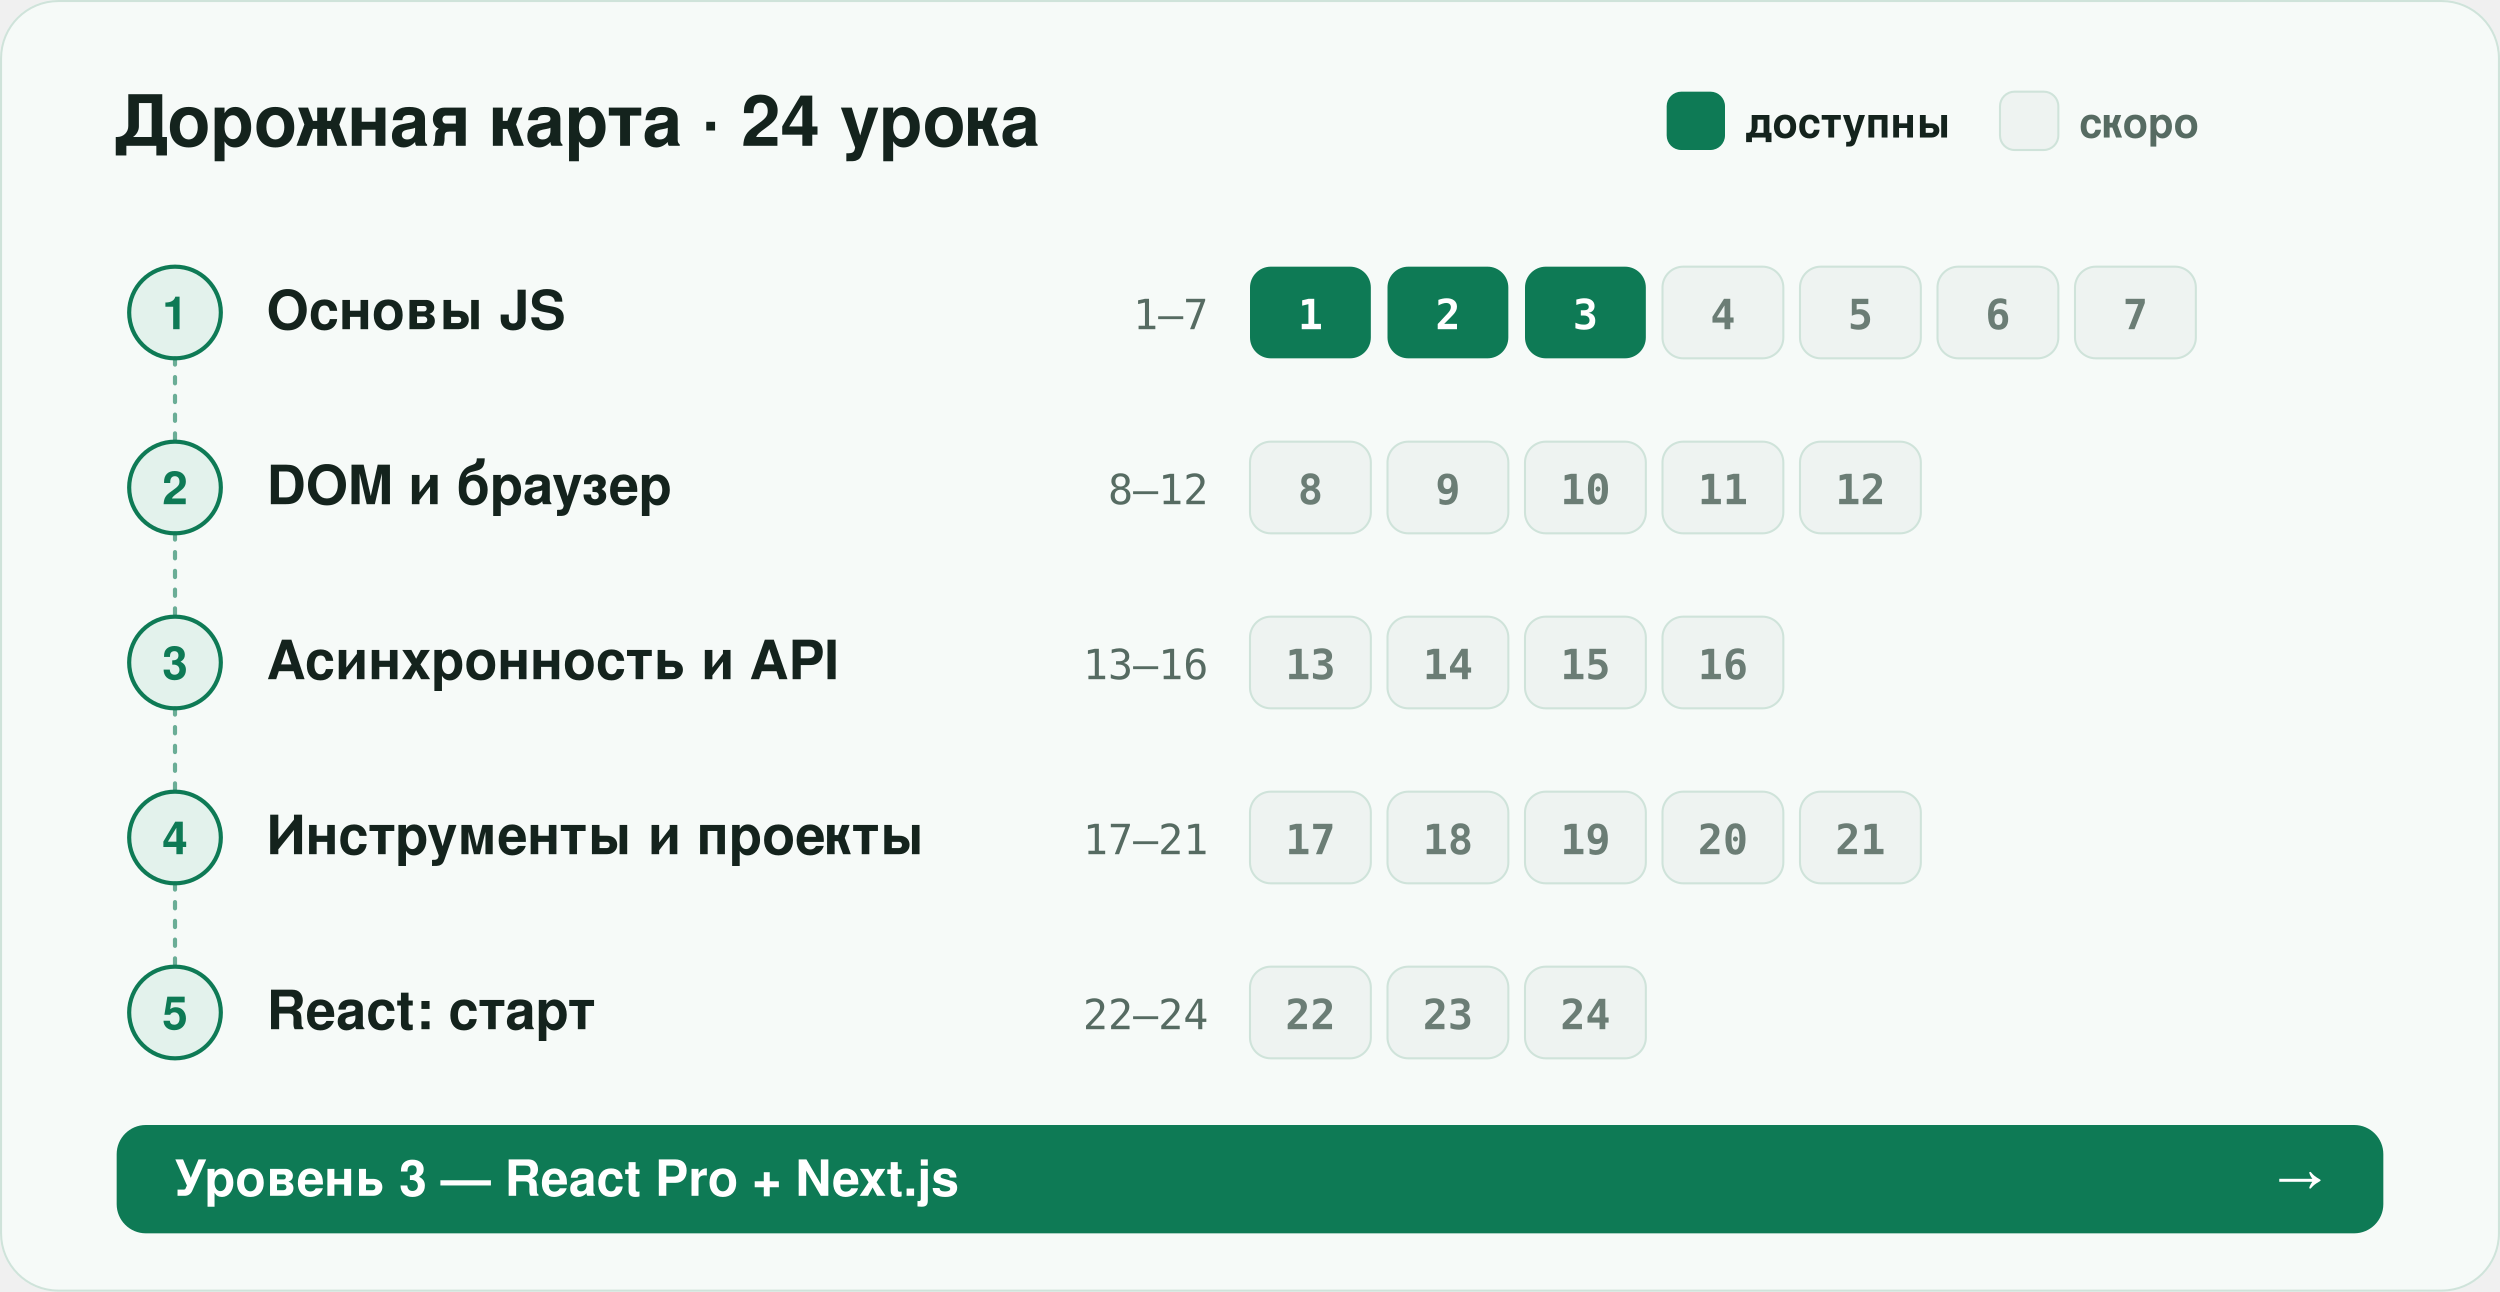
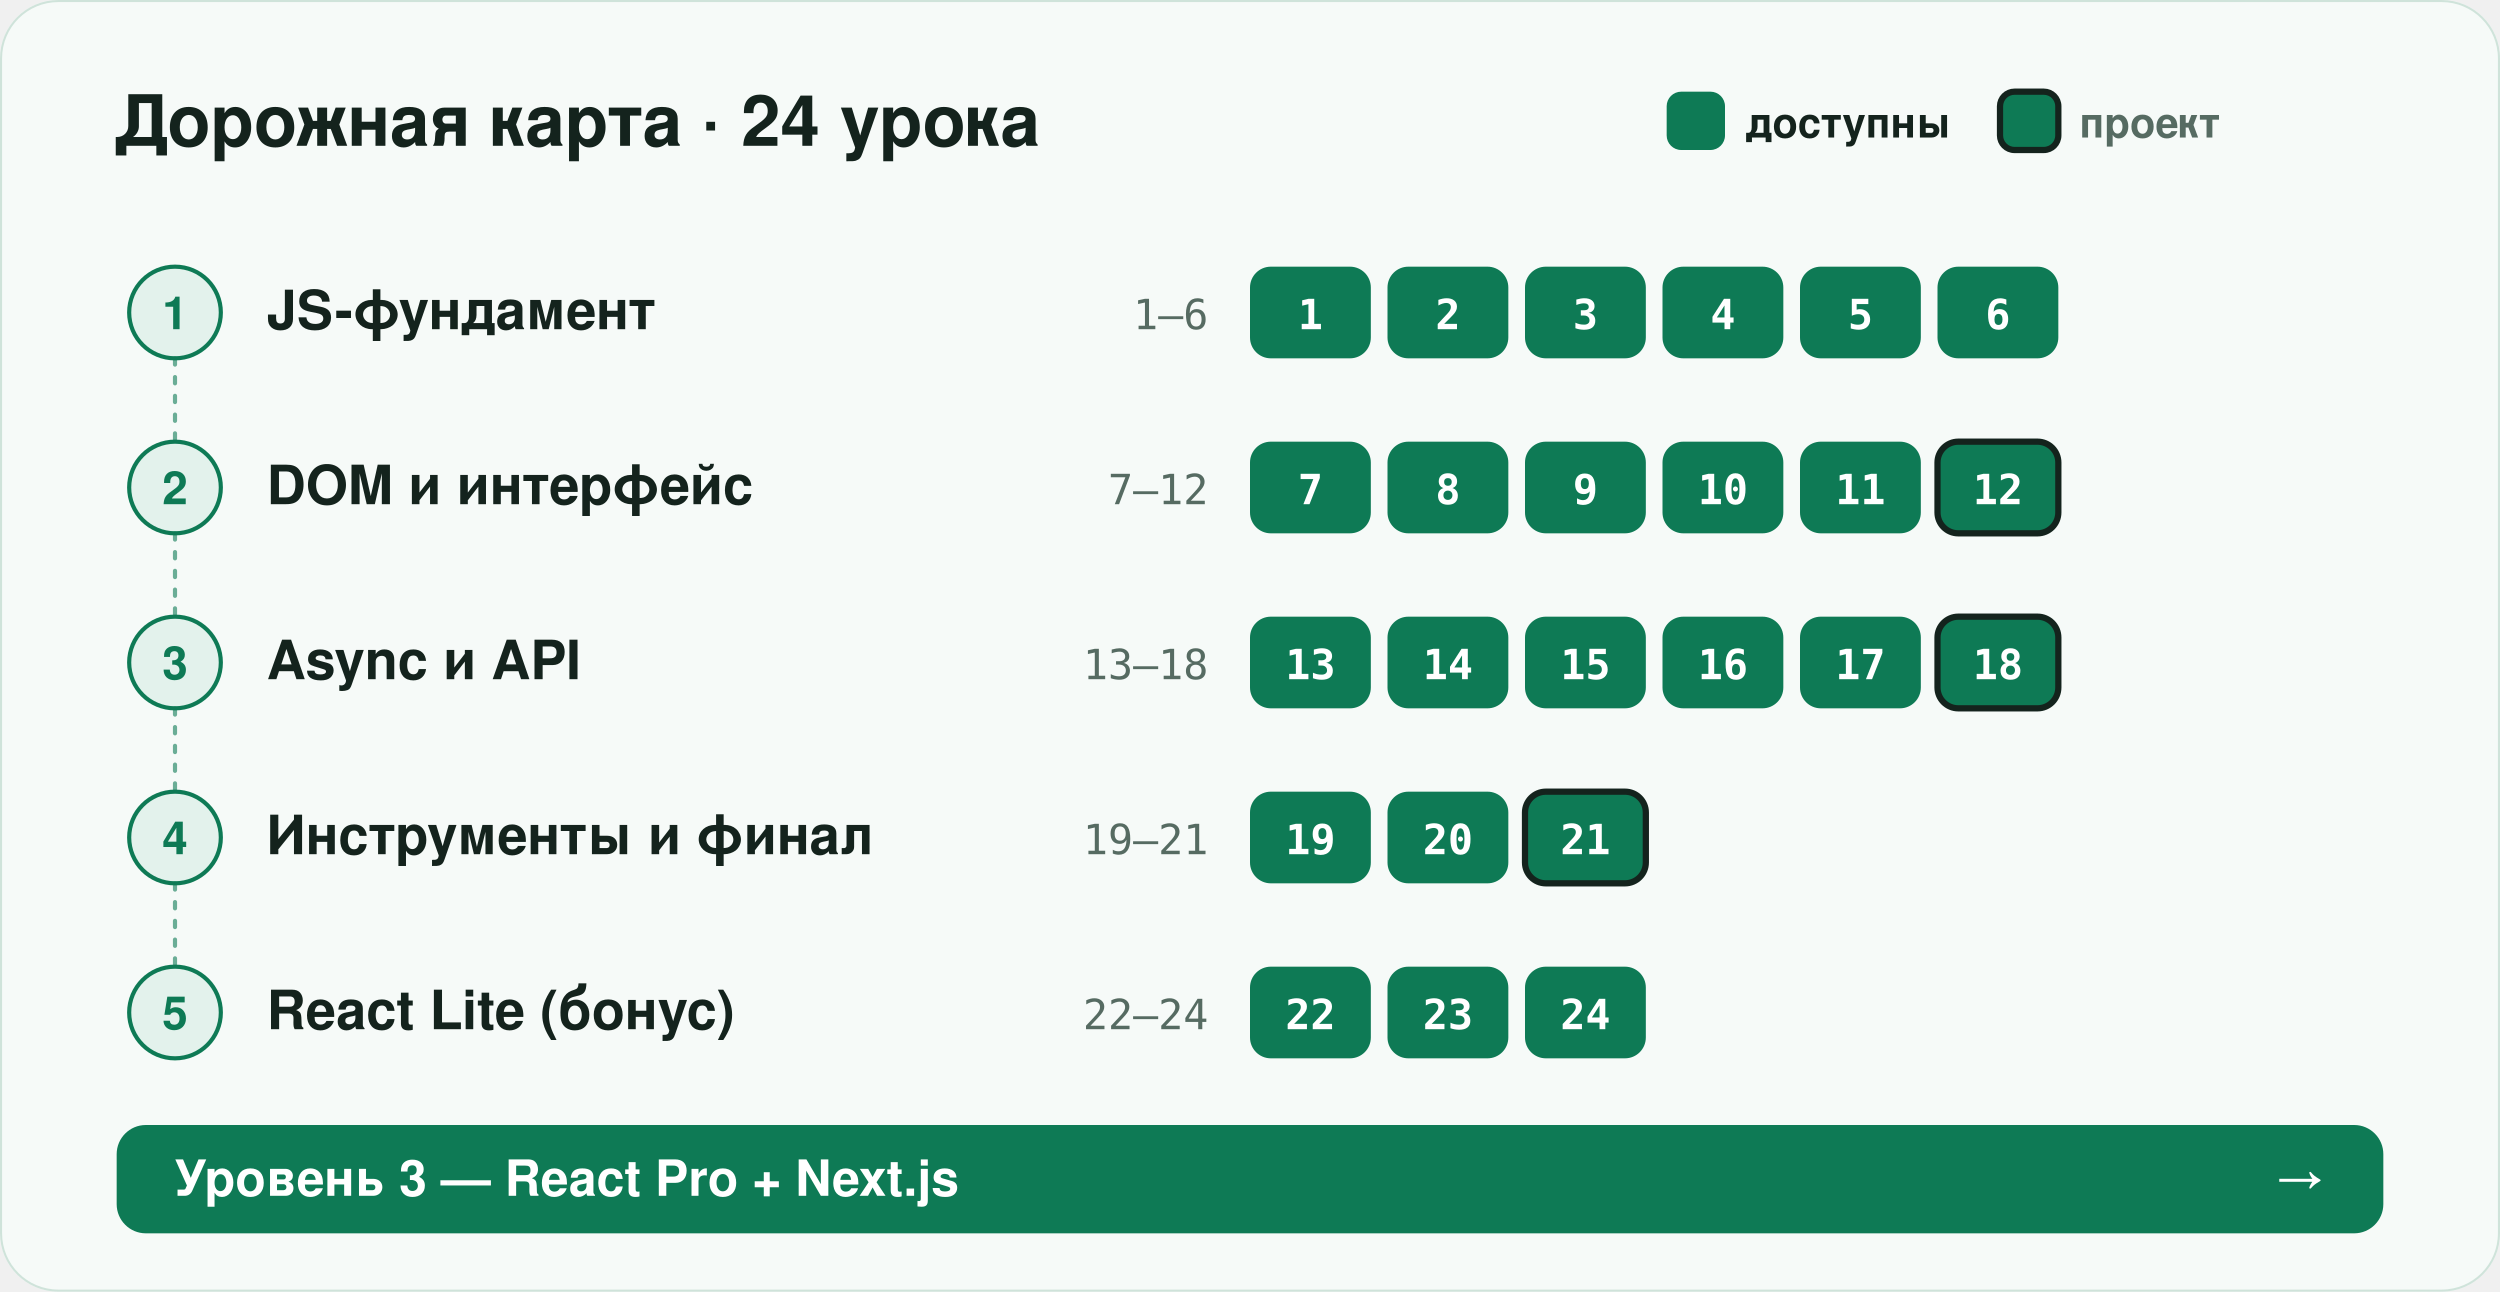
<svg xmlns="http://www.w3.org/2000/svg" viewBox="0 0 1200 620" width="1200" height="620" role="img" aria-labelledby="t d">
  <rect width="1200" height="620" rx="28" fill="#f6faf8" />
  <rect x="0.5" y="0.5" width="1199" height="619" rx="27.5" fill="none" stroke="#cfe3da" />
  <text x="56" y="70" font-family="Manrope, 'Segoe UI', -apple-system, system-ui, Helvetica, Arial, sans-serif" font-weight="800" font-size="34" fill="#14231d">Дорожная карта · 24 урока</text>
  <rect x="800" y="44" width="28" height="28" rx="7" fill="#0e7a55" />
  <text x="838" y="66" font-family="Manrope, 'Segoe UI', -apple-system, system-ui, Helvetica, Arial, sans-serif" font-weight="600" font-size="20" fill="#14231d">доступны</text>
-   <rect x="960" y="44" width="28" height="28" rx="7" fill="#eef3f1" stroke="#cfe3da" />
-   <text x="998" y="66" font-family="Manrope, 'Segoe UI', -apple-system, system-ui, Helvetica, Arial, sans-serif" font-weight="600" font-size="20" fill="#566b62">скоро</text>
+   <rect x="960" y="44" width="28" height="28" rx="7" fill="#0e7a55" stroke="#14231d" stroke-width="3" />
+   <text x="998" y="66" font-family="Manrope, 'Segoe UI', -apple-system, system-ui, Helvetica, Arial, sans-serif" font-weight="600" font-size="20" fill="#566b62">проект</text>
  <circle cx="84" cy="150" r="22" fill="#e3f2ec" stroke="#0e7a55" stroke-width="2" />
  <text x="84" y="158" text-anchor="middle" font-family="Manrope, 'Segoe UI', -apple-system, system-ui, Helvetica, Arial, sans-serif" font-weight="800" font-size="22" fill="#0e7a55">1</text>
-   <text x="128" y="158" font-family="Manrope, 'Segoe UI', -apple-system, system-ui, Helvetica, Arial, sans-serif" font-weight="800" font-size="26" fill="#14231d">Основы JS</text>
-   <text x="580" y="158" text-anchor="end" font-family="'JetBrains Mono', ui-monospace, SFMono-Regular, Menlo, Consolas, monospace" font-size="20" fill="#566b62">1–7</text>
+   <text x="128" y="158" font-family="Manrope, 'Segoe UI', -apple-system, system-ui, Helvetica, Arial, sans-serif" font-weight="800" font-size="26" fill="#14231d">JS-фундамент</text>
+   <text x="580" y="158" text-anchor="end" font-family="'JetBrains Mono', ui-monospace, SFMono-Regular, Menlo, Consolas, monospace" font-size="20" fill="#566b62">1–6</text>
  <rect x="600" y="128" width="58" height="44" rx="10" fill="#0e7a55" />
  <text x="629" y="158" text-anchor="middle" font-family="'JetBrains Mono', ui-monospace, SFMono-Regular, Menlo, Consolas, monospace" font-weight="700" font-size="20" fill="#fff">1</text>
  <rect x="666" y="128" width="58" height="44" rx="10" fill="#0e7a55" />
  <text x="695" y="158" text-anchor="middle" font-family="'JetBrains Mono', ui-monospace, SFMono-Regular, Menlo, Consolas, monospace" font-weight="700" font-size="20" fill="#fff">2</text>
  <rect x="732" y="128" width="58" height="44" rx="10" fill="#0e7a55" />
  <text x="761" y="158" text-anchor="middle" font-family="'JetBrains Mono', ui-monospace, SFMono-Regular, Menlo, Consolas, monospace" font-weight="700" font-size="20" fill="#fff">3</text>
-   <rect x="798" y="128" width="58" height="44" rx="10" fill="#eef3f1" stroke="#cfe3da" />
-   <text x="827" y="158" text-anchor="middle" font-family="'JetBrains Mono', ui-monospace, SFMono-Regular, Menlo, Consolas, monospace" font-weight="700" font-size="20" fill="#6b7d75">4</text>
-   <rect x="864" y="128" width="58" height="44" rx="10" fill="#eef3f1" stroke="#cfe3da" />
-   <text x="893" y="158" text-anchor="middle" font-family="'JetBrains Mono', ui-monospace, SFMono-Regular, Menlo, Consolas, monospace" font-weight="700" font-size="20" fill="#6b7d75">5</text>
-   <rect x="930" y="128" width="58" height="44" rx="10" fill="#eef3f1" stroke="#cfe3da" />
-   <text x="959" y="158" text-anchor="middle" font-family="'JetBrains Mono', ui-monospace, SFMono-Regular, Menlo, Consolas, monospace" font-weight="700" font-size="20" fill="#6b7d75">6</text>
-   <rect x="996" y="128" width="58" height="44" rx="10" fill="#eef3f1" stroke="#cfe3da" />
-   <text x="1025" y="158" text-anchor="middle" font-family="'JetBrains Mono', ui-monospace, SFMono-Regular, Menlo, Consolas, monospace" font-weight="700" font-size="20" fill="#6b7d75">7</text>
+   <rect x="798" y="128" width="58" height="44" rx="10" fill="#0e7a55" />
+   <text x="827" y="158" text-anchor="middle" font-family="'JetBrains Mono', ui-monospace, SFMono-Regular, Menlo, Consolas, monospace" font-weight="700" font-size="20" fill="#fff">4</text>
+   <rect x="864" y="128" width="58" height="44" rx="10" fill="#0e7a55" />
+   <text x="893" y="158" text-anchor="middle" font-family="'JetBrains Mono', ui-monospace, SFMono-Regular, Menlo, Consolas, monospace" font-weight="700" font-size="20" fill="#fff">5</text>
+   <rect x="930" y="128" width="58" height="44" rx="10" fill="#0e7a55" />
+   <text x="959" y="158" text-anchor="middle" font-family="'JetBrains Mono', ui-monospace, SFMono-Regular, Menlo, Consolas, monospace" font-weight="700" font-size="20" fill="#fff">6</text>
  <path d="M84 172 V212" stroke="#0e7a55" stroke-width="2" stroke-dasharray="3 6" stroke-linecap="round" opacity=".6" />
  <circle cx="84" cy="234" r="22" fill="#e3f2ec" stroke="#0e7a55" stroke-width="2" />
  <text x="84" y="242" text-anchor="middle" font-family="Manrope, 'Segoe UI', -apple-system, system-ui, Helvetica, Arial, sans-serif" font-weight="800" font-size="22" fill="#0e7a55">2</text>
-   <text x="128" y="242" font-family="Manrope, 'Segoe UI', -apple-system, system-ui, Helvetica, Arial, sans-serif" font-weight="800" font-size="26" fill="#14231d">DOM и браузер</text>
-   <text x="580" y="242" text-anchor="end" font-family="'JetBrains Mono', ui-monospace, SFMono-Regular, Menlo, Consolas, monospace" font-size="20" fill="#566b62">8–12</text>
-   <rect x="600" y="212" width="58" height="44" rx="10" fill="#eef3f1" stroke="#cfe3da" />
-   <text x="629" y="242" text-anchor="middle" font-family="'JetBrains Mono', ui-monospace, SFMono-Regular, Menlo, Consolas, monospace" font-weight="700" font-size="20" fill="#6b7d75">8</text>
-   <rect x="666" y="212" width="58" height="44" rx="10" fill="#eef3f1" stroke="#cfe3da" />
-   <text x="695" y="242" text-anchor="middle" font-family="'JetBrains Mono', ui-monospace, SFMono-Regular, Menlo, Consolas, monospace" font-weight="700" font-size="20" fill="#6b7d75">9</text>
-   <rect x="732" y="212" width="58" height="44" rx="10" fill="#eef3f1" stroke="#cfe3da" />
-   <text x="761" y="242" text-anchor="middle" font-family="'JetBrains Mono', ui-monospace, SFMono-Regular, Menlo, Consolas, monospace" font-weight="700" font-size="20" fill="#6b7d75">10</text>
-   <rect x="798" y="212" width="58" height="44" rx="10" fill="#eef3f1" stroke="#cfe3da" />
-   <text x="827" y="242" text-anchor="middle" font-family="'JetBrains Mono', ui-monospace, SFMono-Regular, Menlo, Consolas, monospace" font-weight="700" font-size="20" fill="#6b7d75">11</text>
-   <rect x="864" y="212" width="58" height="44" rx="10" fill="#eef3f1" stroke="#cfe3da" />
-   <text x="893" y="242" text-anchor="middle" font-family="'JetBrains Mono', ui-monospace, SFMono-Regular, Menlo, Consolas, monospace" font-weight="700" font-size="20" fill="#6b7d75">12</text>
+   <text x="128" y="242" font-family="Manrope, 'Segoe UI', -apple-system, system-ui, Helvetica, Arial, sans-serif" font-weight="800" font-size="26" fill="#14231d">DOM и интерфейс</text>
+   <text x="580" y="242" text-anchor="end" font-family="'JetBrains Mono', ui-monospace, SFMono-Regular, Menlo, Consolas, monospace" font-size="20" fill="#566b62">7–12</text>
+   <rect x="600" y="212" width="58" height="44" rx="10" fill="#0e7a55" />
+   <text x="629" y="242" text-anchor="middle" font-family="'JetBrains Mono', ui-monospace, SFMono-Regular, Menlo, Consolas, monospace" font-weight="700" font-size="20" fill="#fff">7</text>
+   <rect x="666" y="212" width="58" height="44" rx="10" fill="#0e7a55" />
+   <text x="695" y="242" text-anchor="middle" font-family="'JetBrains Mono', ui-monospace, SFMono-Regular, Menlo, Consolas, monospace" font-weight="700" font-size="20" fill="#fff">8</text>
+   <rect x="732" y="212" width="58" height="44" rx="10" fill="#0e7a55" />
+   <text x="761" y="242" text-anchor="middle" font-family="'JetBrains Mono', ui-monospace, SFMono-Regular, Menlo, Consolas, monospace" font-weight="700" font-size="20" fill="#fff">9</text>
+   <rect x="798" y="212" width="58" height="44" rx="10" fill="#0e7a55" />
+   <text x="827" y="242" text-anchor="middle" font-family="'JetBrains Mono', ui-monospace, SFMono-Regular, Menlo, Consolas, monospace" font-weight="700" font-size="20" fill="#fff">10</text>
+   <rect x="864" y="212" width="58" height="44" rx="10" fill="#0e7a55" />
+   <text x="893" y="242" text-anchor="middle" font-family="'JetBrains Mono', ui-monospace, SFMono-Regular, Menlo, Consolas, monospace" font-weight="700" font-size="20" fill="#fff">11</text>
+   <rect x="930" y="212" width="58" height="44" rx="10" fill="#0e7a55" stroke="#14231d" stroke-width="3" />
+   <text x="959" y="242" text-anchor="middle" font-family="'JetBrains Mono', ui-monospace, SFMono-Regular, Menlo, Consolas, monospace" font-weight="700" font-size="20" fill="#fff">12</text>
  <path d="M84 256 V296" stroke="#0e7a55" stroke-width="2" stroke-dasharray="3 6" stroke-linecap="round" opacity=".6" />
  <circle cx="84" cy="318" r="22" fill="#e3f2ec" stroke="#0e7a55" stroke-width="2" />
  <text x="84" y="326" text-anchor="middle" font-family="Manrope, 'Segoe UI', -apple-system, system-ui, Helvetica, Arial, sans-serif" font-weight="800" font-size="22" fill="#0e7a55">3</text>
-   <text x="128" y="326" font-family="Manrope, 'Segoe UI', -apple-system, system-ui, Helvetica, Arial, sans-serif" font-weight="800" font-size="26" fill="#14231d">Асинхронность и API</text>
-   <text x="580" y="326" text-anchor="end" font-family="'JetBrains Mono', ui-monospace, SFMono-Regular, Menlo, Consolas, monospace" font-size="20" fill="#566b62">13–16</text>
-   <rect x="600" y="296" width="58" height="44" rx="10" fill="#eef3f1" stroke="#cfe3da" />
-   <text x="629" y="326" text-anchor="middle" font-family="'JetBrains Mono', ui-monospace, SFMono-Regular, Menlo, Consolas, monospace" font-weight="700" font-size="20" fill="#6b7d75">13</text>
-   <rect x="666" y="296" width="58" height="44" rx="10" fill="#eef3f1" stroke="#cfe3da" />
-   <text x="695" y="326" text-anchor="middle" font-family="'JetBrains Mono', ui-monospace, SFMono-Regular, Menlo, Consolas, monospace" font-weight="700" font-size="20" fill="#6b7d75">14</text>
-   <rect x="732" y="296" width="58" height="44" rx="10" fill="#eef3f1" stroke="#cfe3da" />
-   <text x="761" y="326" text-anchor="middle" font-family="'JetBrains Mono', ui-monospace, SFMono-Regular, Menlo, Consolas, monospace" font-weight="700" font-size="20" fill="#6b7d75">15</text>
-   <rect x="798" y="296" width="58" height="44" rx="10" fill="#eef3f1" stroke="#cfe3da" />
-   <text x="827" y="326" text-anchor="middle" font-family="'JetBrains Mono', ui-monospace, SFMono-Regular, Menlo, Consolas, monospace" font-weight="700" font-size="20" fill="#6b7d75">16</text>
+   <text x="128" y="326" font-family="Manrope, 'Segoe UI', -apple-system, system-ui, Helvetica, Arial, sans-serif" font-weight="800" font-size="26" fill="#14231d">Async и API</text>
+   <text x="580" y="326" text-anchor="end" font-family="'JetBrains Mono', ui-monospace, SFMono-Regular, Menlo, Consolas, monospace" font-size="20" fill="#566b62">13–18</text>
+   <rect x="600" y="296" width="58" height="44" rx="10" fill="#0e7a55" />
+   <text x="629" y="326" text-anchor="middle" font-family="'JetBrains Mono', ui-monospace, SFMono-Regular, Menlo, Consolas, monospace" font-weight="700" font-size="20" fill="#fff">13</text>
+   <rect x="666" y="296" width="58" height="44" rx="10" fill="#0e7a55" />
+   <text x="695" y="326" text-anchor="middle" font-family="'JetBrains Mono', ui-monospace, SFMono-Regular, Menlo, Consolas, monospace" font-weight="700" font-size="20" fill="#fff">14</text>
+   <rect x="732" y="296" width="58" height="44" rx="10" fill="#0e7a55" />
+   <text x="761" y="326" text-anchor="middle" font-family="'JetBrains Mono', ui-monospace, SFMono-Regular, Menlo, Consolas, monospace" font-weight="700" font-size="20" fill="#fff">15</text>
+   <rect x="798" y="296" width="58" height="44" rx="10" fill="#0e7a55" />
+   <text x="827" y="326" text-anchor="middle" font-family="'JetBrains Mono', ui-monospace, SFMono-Regular, Menlo, Consolas, monospace" font-weight="700" font-size="20" fill="#fff">16</text>
+   <rect x="864" y="296" width="58" height="44" rx="10" fill="#0e7a55" />
+   <text x="893" y="326" text-anchor="middle" font-family="'JetBrains Mono', ui-monospace, SFMono-Regular, Menlo, Consolas, monospace" font-weight="700" font-size="20" fill="#fff">17</text>
+   <rect x="930" y="296" width="58" height="44" rx="10" fill="#0e7a55" stroke="#14231d" stroke-width="3" />
+   <text x="959" y="326" text-anchor="middle" font-family="'JetBrains Mono', ui-monospace, SFMono-Regular, Menlo, Consolas, monospace" font-weight="700" font-size="20" fill="#fff">18</text>
  <path d="M84 340 V380" stroke="#0e7a55" stroke-width="2" stroke-dasharray="3 6" stroke-linecap="round" opacity=".6" />
  <circle cx="84" cy="402" r="22" fill="#e3f2ec" stroke="#0e7a55" stroke-width="2" />
  <text x="84" y="410" text-anchor="middle" font-family="Manrope, 'Segoe UI', -apple-system, system-ui, Helvetica, Arial, sans-serif" font-weight="800" font-size="22" fill="#0e7a55">4</text>
-   <text x="128" y="410" font-family="Manrope, 'Segoe UI', -apple-system, system-ui, Helvetica, Arial, sans-serif" font-weight="800" font-size="26" fill="#14231d">Инструменты и проекты</text>
-   <text x="580" y="410" text-anchor="end" font-family="'JetBrains Mono', ui-monospace, SFMono-Regular, Menlo, Consolas, monospace" font-size="20" fill="#566b62">17–21</text>
-   <rect x="600" y="380" width="58" height="44" rx="10" fill="#eef3f1" stroke="#cfe3da" />
-   <text x="629" y="410" text-anchor="middle" font-family="'JetBrains Mono', ui-monospace, SFMono-Regular, Menlo, Consolas, monospace" font-weight="700" font-size="20" fill="#6b7d75">17</text>
-   <rect x="666" y="380" width="58" height="44" rx="10" fill="#eef3f1" stroke="#cfe3da" />
-   <text x="695" y="410" text-anchor="middle" font-family="'JetBrains Mono', ui-monospace, SFMono-Regular, Menlo, Consolas, monospace" font-weight="700" font-size="20" fill="#6b7d75">18</text>
-   <rect x="732" y="380" width="58" height="44" rx="10" fill="#eef3f1" stroke="#cfe3da" />
-   <text x="761" y="410" text-anchor="middle" font-family="'JetBrains Mono', ui-monospace, SFMono-Regular, Menlo, Consolas, monospace" font-weight="700" font-size="20" fill="#6b7d75">19</text>
-   <rect x="798" y="380" width="58" height="44" rx="10" fill="#eef3f1" stroke="#cfe3da" />
-   <text x="827" y="410" text-anchor="middle" font-family="'JetBrains Mono', ui-monospace, SFMono-Regular, Menlo, Consolas, monospace" font-weight="700" font-size="20" fill="#6b7d75">20</text>
-   <rect x="864" y="380" width="58" height="44" rx="10" fill="#eef3f1" stroke="#cfe3da" />
-   <text x="893" y="410" text-anchor="middle" font-family="'JetBrains Mono', ui-monospace, SFMono-Regular, Menlo, Consolas, monospace" font-weight="700" font-size="20" fill="#6b7d75">21</text>
+   <text x="128" y="410" font-family="Manrope, 'Segoe UI', -apple-system, system-ui, Helvetica, Arial, sans-serif" font-weight="800" font-size="26" fill="#14231d">Инструменты и финал</text>
+   <text x="580" y="410" text-anchor="end" font-family="'JetBrains Mono', ui-monospace, SFMono-Regular, Menlo, Consolas, monospace" font-size="20" fill="#566b62">19–21</text>
+   <rect x="600" y="380" width="58" height="44" rx="10" fill="#0e7a55" />
+   <text x="629" y="410" text-anchor="middle" font-family="'JetBrains Mono', ui-monospace, SFMono-Regular, Menlo, Consolas, monospace" font-weight="700" font-size="20" fill="#fff">19</text>
+   <rect x="666" y="380" width="58" height="44" rx="10" fill="#0e7a55" />
+   <text x="695" y="410" text-anchor="middle" font-family="'JetBrains Mono', ui-monospace, SFMono-Regular, Menlo, Consolas, monospace" font-weight="700" font-size="20" fill="#fff">20</text>
+   <rect x="732" y="380" width="58" height="44" rx="10" fill="#0e7a55" stroke="#14231d" stroke-width="3" />
+   <text x="761" y="410" text-anchor="middle" font-family="'JetBrains Mono', ui-monospace, SFMono-Regular, Menlo, Consolas, monospace" font-weight="700" font-size="20" fill="#fff">21</text>
  <path d="M84 424 V464" stroke="#0e7a55" stroke-width="2" stroke-dasharray="3 6" stroke-linecap="round" opacity=".6" />
  <circle cx="84" cy="486" r="22" fill="#e3f2ec" stroke="#0e7a55" stroke-width="2" />
  <text x="84" y="494" text-anchor="middle" font-family="Manrope, 'Segoe UI', -apple-system, system-ui, Helvetica, Arial, sans-serif" font-weight="800" font-size="22" fill="#0e7a55">5</text>
-   <text x="128" y="494" font-family="Manrope, 'Segoe UI', -apple-system, system-ui, Helvetica, Arial, sans-serif" font-weight="800" font-size="26" fill="#14231d">React: старт</text>
+   <text x="128" y="494" font-family="Manrope, 'Segoe UI', -apple-system, system-ui, Helvetica, Arial, sans-serif" font-weight="800" font-size="26" fill="#14231d">React Lite (бонус)</text>
  <text x="580" y="494" text-anchor="end" font-family="'JetBrains Mono', ui-monospace, SFMono-Regular, Menlo, Consolas, monospace" font-size="20" fill="#566b62">22–24</text>
-   <rect x="600" y="464" width="58" height="44" rx="10" fill="#eef3f1" stroke="#cfe3da" />
-   <text x="629" y="494" text-anchor="middle" font-family="'JetBrains Mono', ui-monospace, SFMono-Regular, Menlo, Consolas, monospace" font-weight="700" font-size="20" fill="#6b7d75">22</text>
-   <rect x="666" y="464" width="58" height="44" rx="10" fill="#eef3f1" stroke="#cfe3da" />
-   <text x="695" y="494" text-anchor="middle" font-family="'JetBrains Mono', ui-monospace, SFMono-Regular, Menlo, Consolas, monospace" font-weight="700" font-size="20" fill="#6b7d75">23</text>
-   <rect x="732" y="464" width="58" height="44" rx="10" fill="#eef3f1" stroke="#cfe3da" />
-   <text x="761" y="494" text-anchor="middle" font-family="'JetBrains Mono', ui-monospace, SFMono-Regular, Menlo, Consolas, monospace" font-weight="700" font-size="20" fill="#6b7d75">24</text>
+   <rect x="600" y="464" width="58" height="44" rx="10" fill="#0e7a55" />
+   <text x="629" y="494" text-anchor="middle" font-family="'JetBrains Mono', ui-monospace, SFMono-Regular, Menlo, Consolas, monospace" font-weight="700" font-size="20" fill="#fff">22</text>
+   <rect x="666" y="464" width="58" height="44" rx="10" fill="#0e7a55" />
+   <text x="695" y="494" text-anchor="middle" font-family="'JetBrains Mono', ui-monospace, SFMono-Regular, Menlo, Consolas, monospace" font-weight="700" font-size="20" fill="#fff">23</text>
+   <rect x="732" y="464" width="58" height="44" rx="10" fill="#0e7a55" />
+   <text x="761" y="494" text-anchor="middle" font-family="'JetBrains Mono', ui-monospace, SFMono-Regular, Menlo, Consolas, monospace" font-weight="700" font-size="20" fill="#fff">24</text>
  <rect x="56" y="540" width="1088" height="52" rx="14" fill="#0e7a55" />
  <text x="84" y="574" font-family="Manrope, 'Segoe UI', -apple-system, system-ui, Helvetica, Arial, sans-serif" font-weight="800" font-size="24" fill="#fff">Уровень 3 — React Pro + Next.js</text>
  <text x="1116" y="574" text-anchor="end" font-family="Manrope, 'Segoe UI', -apple-system, system-ui, Helvetica, Arial, sans-serif" font-weight="700" font-size="24" fill="#fff">→</text>
</svg>
